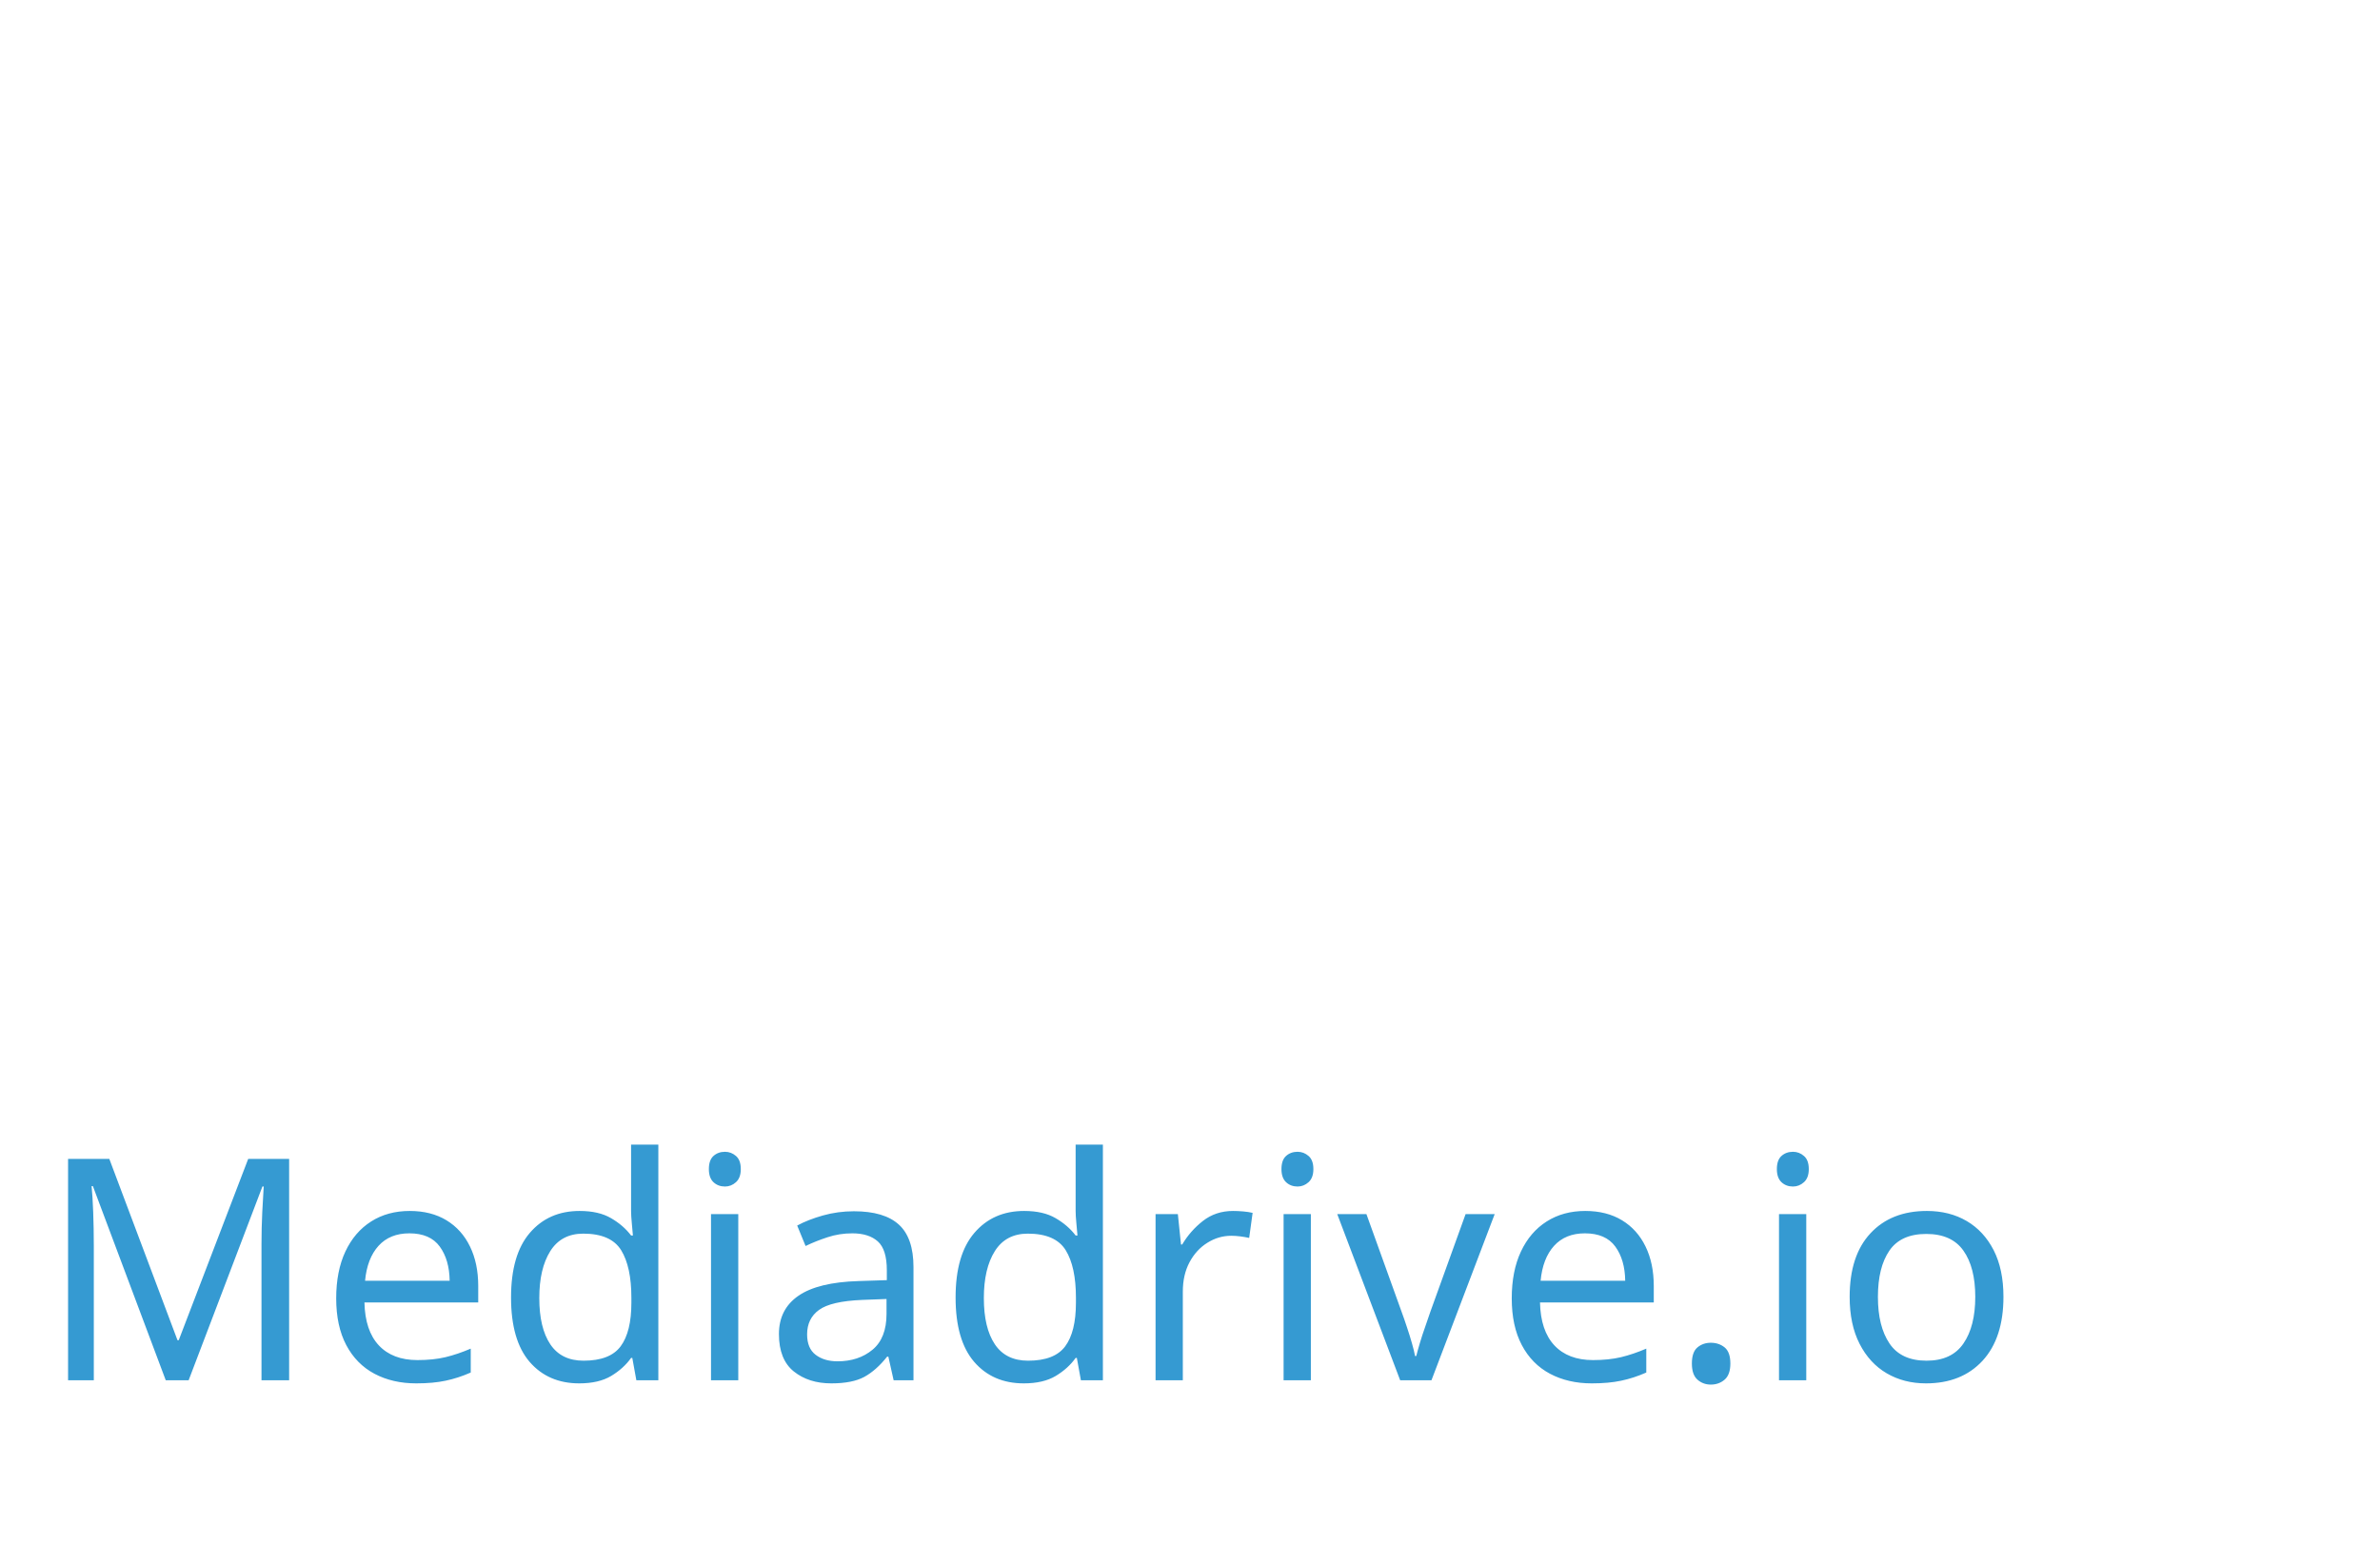
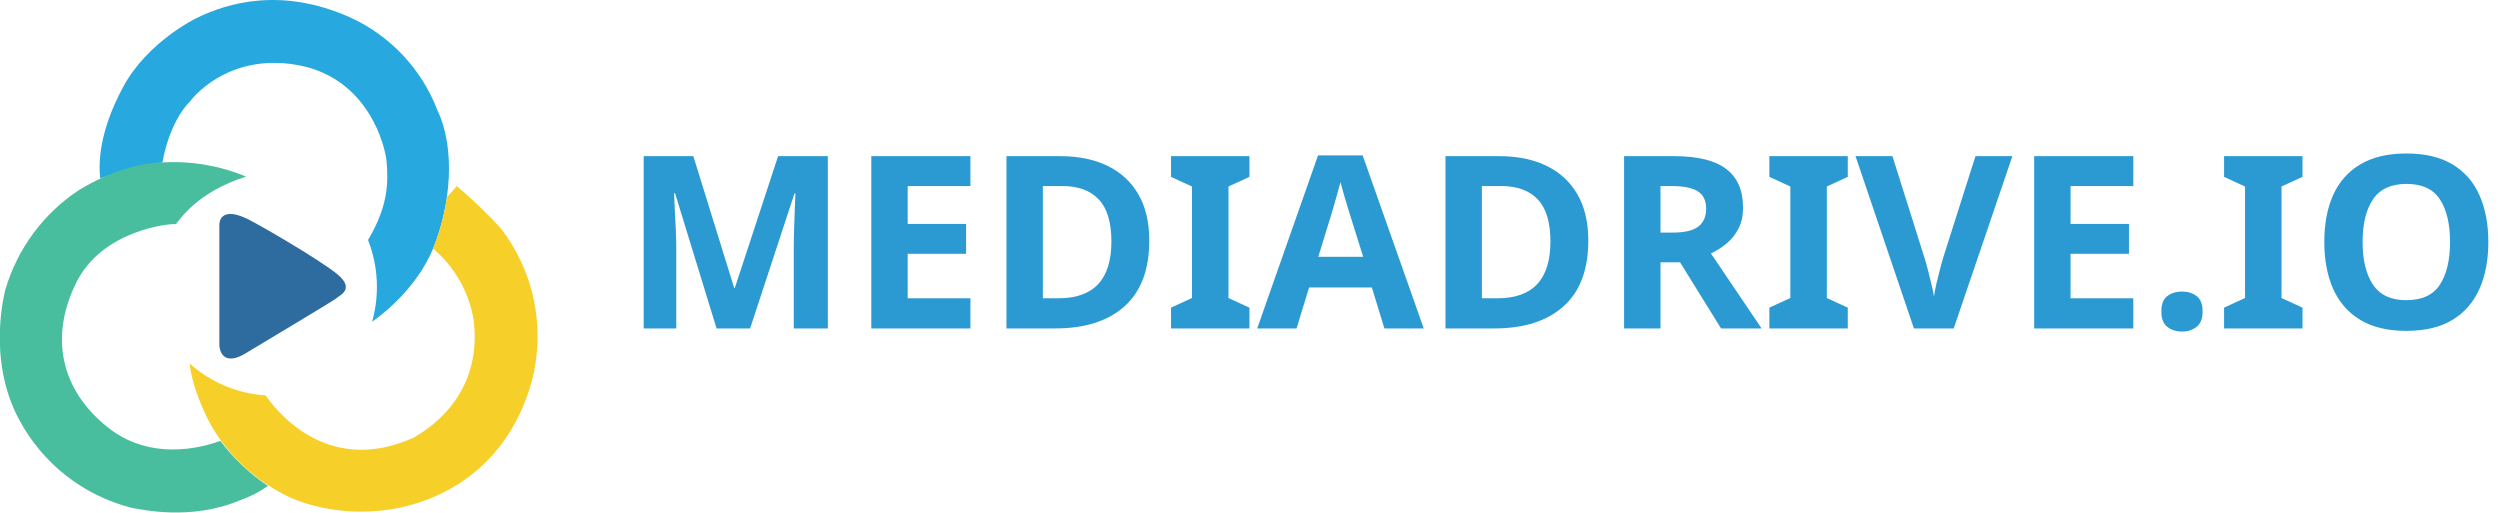
- <svg xmlns="http://www.w3.org/2000/svg" version="1.1" id="Layer_1" x="0px" y="0px" width="487px" height="320.251px" viewBox="0 0 487 320.251" enable-background="new 0 0 487 320.251" xml:space="preserve">
-   <g>
-     <g>
-       <path fill="#0177C6" d="M-3600.402-1140.607c3.089-1.953,7.615,0.439,7.77,4.078c-0.129,2.556-1.781,4.672-2.934,6.849    c-3.674,6.35-7.288,12.726-10.876,19.119c-1.058,1.764-2.246,3.829-4.431,4.302c-2.891,0.835-6.247-1.428-6.342-4.474    c-0.077-1.893,0.964-3.562,1.824-5.163c4.018-6.961,7.976-13.948,11.926-20.952    C-3602.63-1138.224-3601.839-1139.764-3600.402-1140.607z" />
-     </g>
-     <g>
-       <path fill="#0176C6" d="M-3595.033-1116.954c9.018-0.422,18.095-0.241,27.121-0.12c5.309,0.473,5.3,9.611-0.017,10.093    c-5.989,0.318-12.003,0.017-18,0.12c-3.141-0.095-6.324,0.284-9.43-0.301C-3599.645-1108.565-3599.524-1115.921-3595.033-1116.954    z" />
-     </g>
-     <g>
-       <path fill="#0077C7" d="M-3617.593-1098.36c15.101-0.508,30.261-0.026,45.388-0.232c1.988,0.112,4.182-0.292,6.006,0.723    c3.278,1.936,3.003,7.512-0.439,9.121c-1.79,0.602-3.717,0.447-5.567,0.508c-14.653-0.112-29.315,0.086-43.96-0.095    C-3621.767-1087.906-3622.842-1097.095-3617.593-1098.36z" />
+ <svg xmlns="http://www.w3.org/2000/svg" viewBox="0 0 450.77 92.4">
+   <defs>
+     <style>.cls-1{fill:#27a9e0;}.cls-2{fill:#49be9f;}.cls-3{fill:#f7cf29;}.cls-4{fill:#2e6b9e;}.cls-5{font-size:43.52px;fill:#2b9ad3;font-family:BrandonText-Bold, Brandon Text;font-weight:700;}</style>
+   </defs>
+   <g id="Layer_2" data-name="Layer 2">
+     <g id="Layer_1-2" data-name="Layer 1">
+       <path class="cls-1" d="M18.07,32.18A52.51,52.51,0,0,1,29.3,29.29s1-7,5.05-11.11c0,0,6.37-8.7,19.17-6.48s16,14.55,16.21,17.69.46,7.46-3.37,13.88A23.19,23.19,0,0,1,67.1,58c.75-.49,7.82-5.47,11-13.21s4.07-18,.78-24.89A30.28,30.28,0,0,0,63,3.08c-12.18-5.39-21.84-2.64-27.6.2,0,0-8.81,4.22-13.21,12.42S17.77,29.51,18.07,32.18Z" />
+       <path class="cls-2" d="M44.37,31.84A34,34,0,0,0,29.3,29.29s-6.68-.16-15.1,5A32.47,32.47,0,0,0,1,52.11s-3.52,12.38,2.4,23.46a31.87,31.87,0,0,0,20.34,16c1.49.23,10.54,2.42,19.49-1.35a19.93,19.93,0,0,0,5.08-2.61,35,35,0,0,1-8.58-8.12c-1.12.38-11.61,4.48-20.28-2.42S9,60.57,13.73,51s16.85-10.71,18-10.6C32.43,39.57,35.57,34.63,44.37,31.84Z" />
+       <path class="cls-3" d="M34.18,65.53a22.7,22.7,0,0,0,13.7,5.76c1.36,1.9,10.6,14.89,26.72,7.61,1.29-.81,12.58-6.73,10.81-21.14a21.42,21.42,0,0,0-7.32-12.93,41.45,41.45,0,0,0,2.5-9.28l1.77-2a87.86,87.86,0,0,1,7.88,7.55,31.8,31.8,0,0,1,5.62,27.72c-4,14.35-14.52,20.77-23.72,22.71s-17.72-.36-21.87-2.89A31.5,31.5,0,0,1,38,76.58S34.8,70.91,34.18,65.53Z" />
+       <path class="cls-4" d="M39.55,40.42V62.23s.06,4.05,4.41,1.67c1.61-1,16.69-9.95,16.87-10.25s3.27-1.43.11-4.11-15.85-10-16.74-10.25C44.2,39.29,39.87,37.1,39.55,40.42Z" />
+       <text class="cls-5" transform="translate(112.14 59.22)">MEDIADRIVE.IO</text>
    </g>
  </g>
-   <text transform="matrix(1 0 0 1 -3911.715 -944.2476)" fill="#A7A9AC" font-family="'COCOGOOSE-DemiBold'" font-size="63.435" letter-spacing="7">Mediadrrive.io</text>
-   <text transform="matrix(1 0 0 1 -2486.787 -1069.783)" fill="#A7A9AC" font-family="'COCOGOOSE-DemiBold'" font-size="63.435">Mediadrrive.io</text>
-   <g>
-     <text transform="matrix(1 0 0 1 7.7734 282.4432)" fill="#359AD2" font-family="'Arboria-Bold'" font-size="63.435">Mediadrive.io</text>
-   </g>
</svg>
